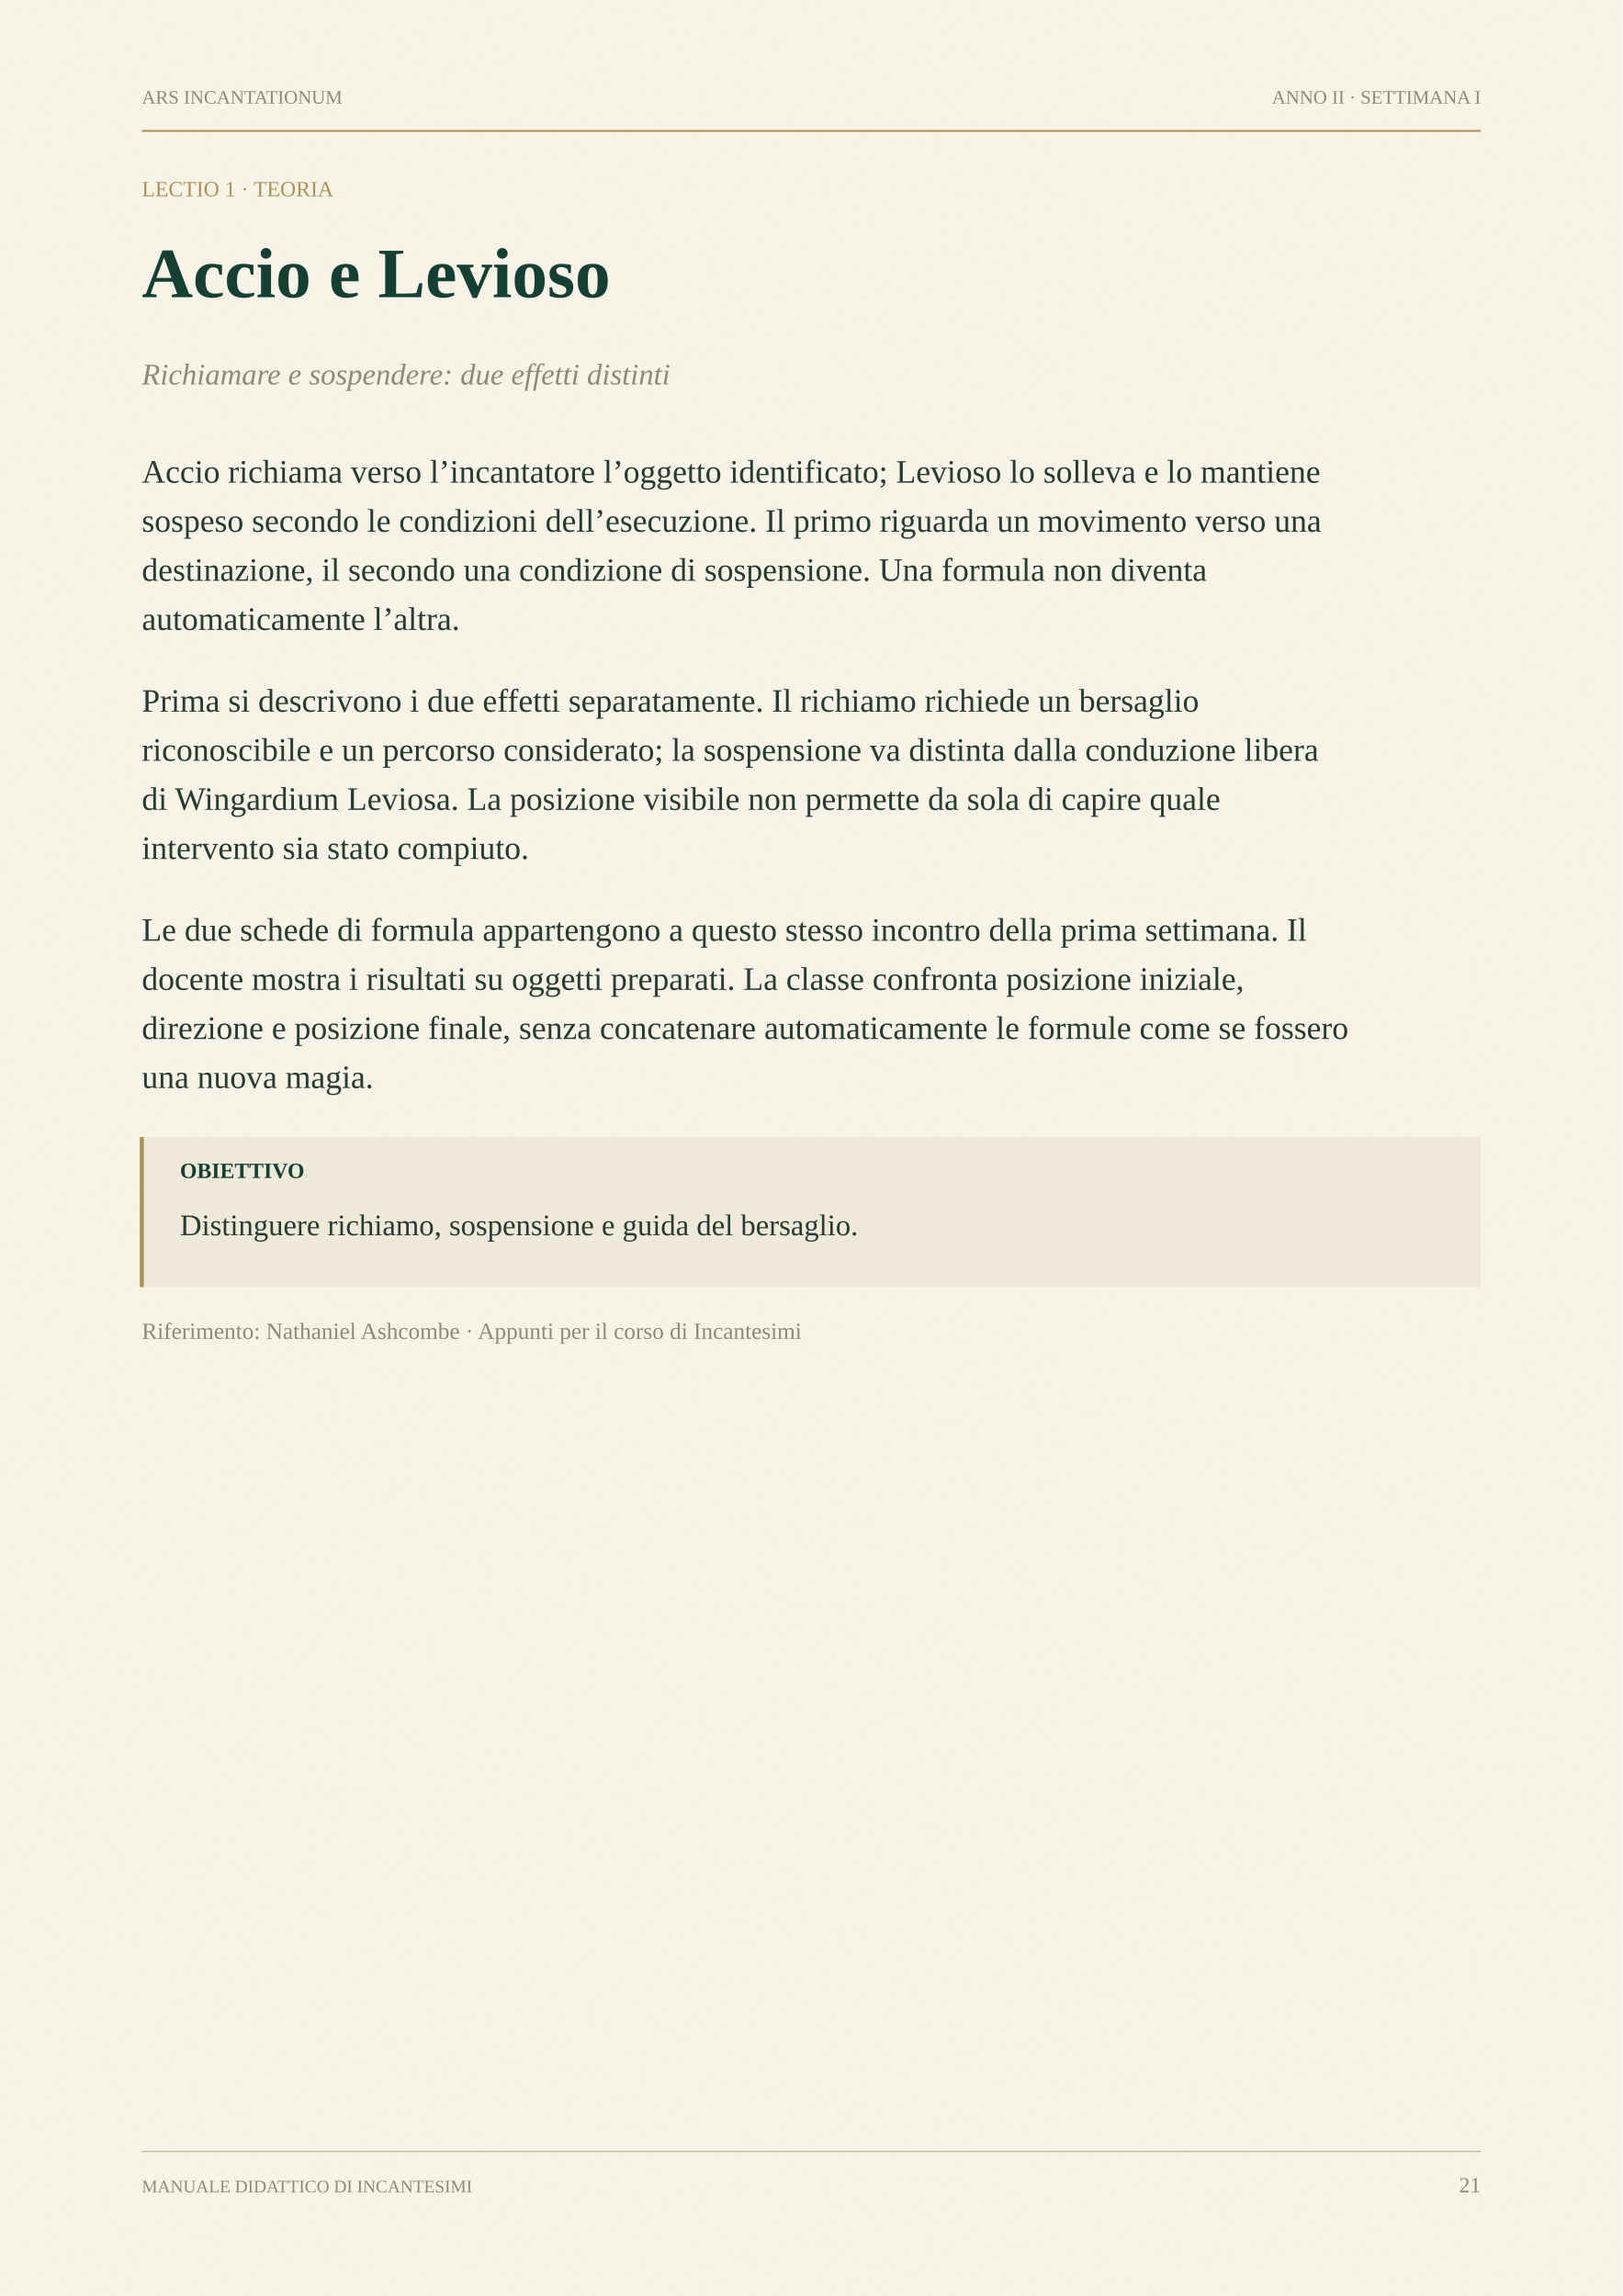
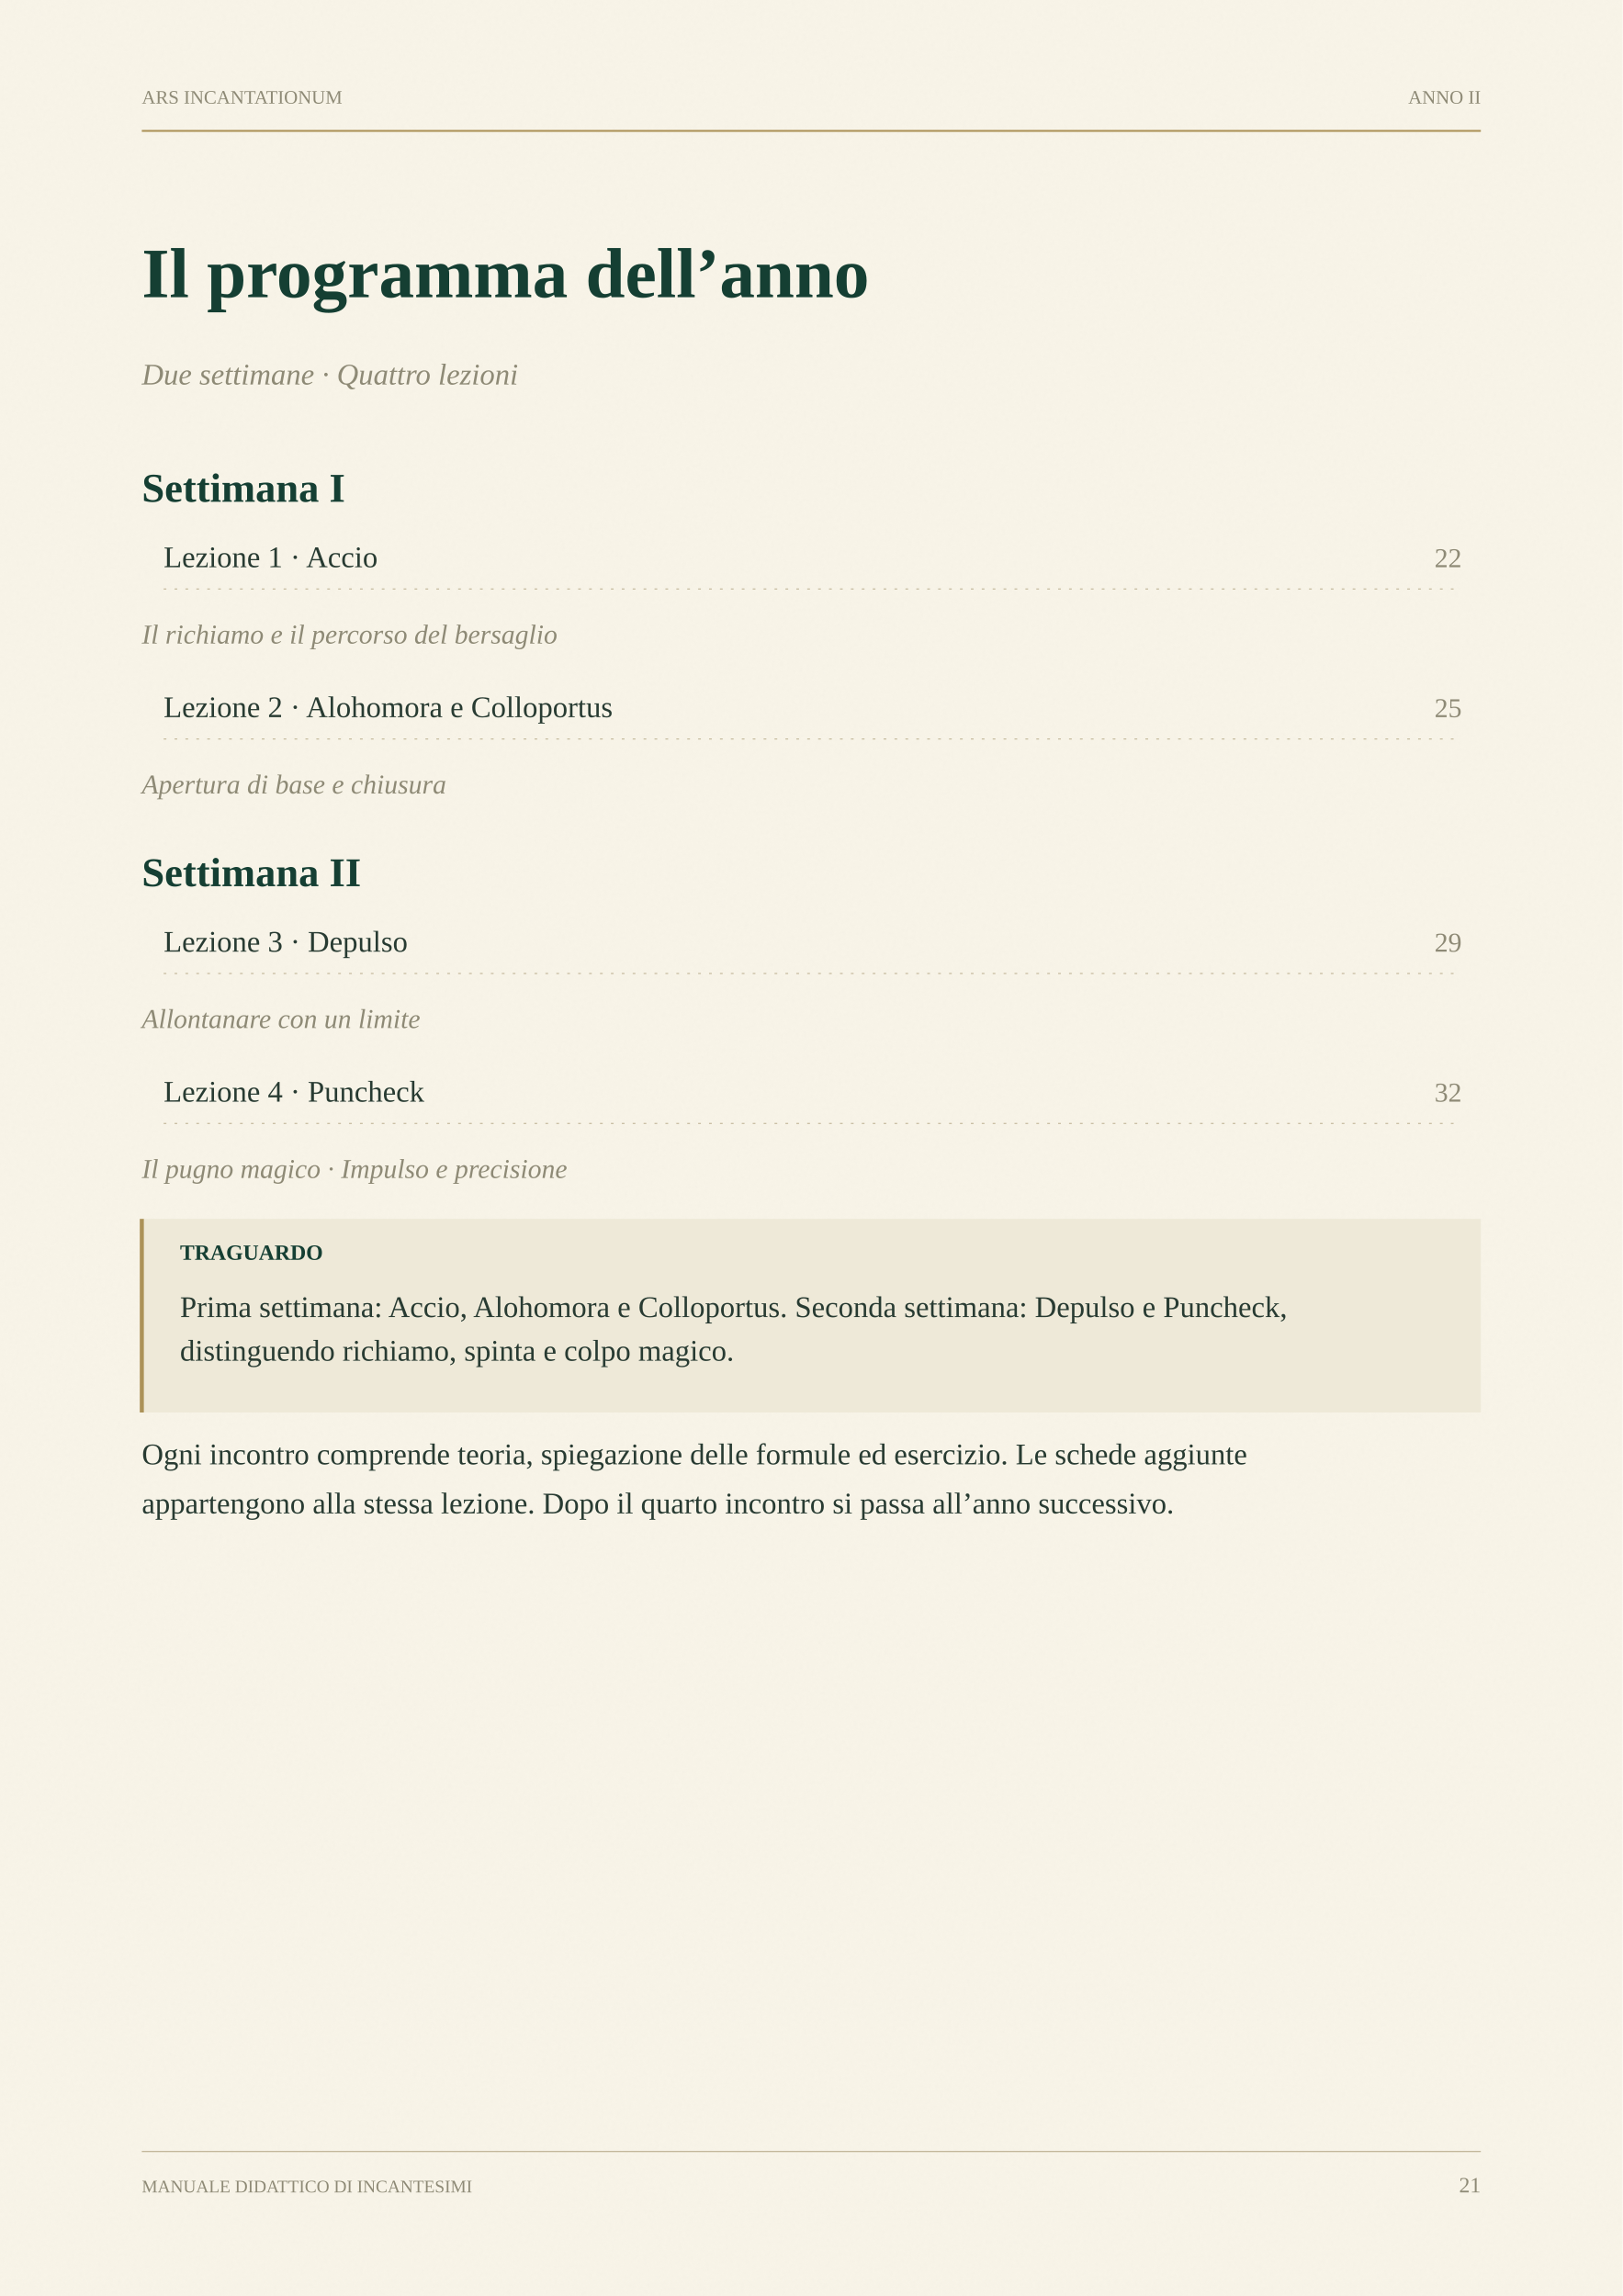
<svg xmlns="http://www.w3.org/2000/svg" width="595" height="842" viewBox="0 0 595 842">
  <defs>
    <filter id="grain">
      <feTurbulence type="fractalNoise" baseFrequency=".7" numOctaves="3" stitchTiles="stitch" />
      <feColorMatrix type="saturate" values="0" />
    </filter>
    <pattern id="paper" width="595" height="842" patternUnits="userSpaceOnUse">
      <rect width="595" height="842" filter="url(#grain)" opacity=".17" />
    </pattern>
    <linearGradient id="leather">
      <stop stop-color="#06271b" />
      <stop offset=".12" stop-color="#17583a" />
      <stop offset=".6" stop-color="#0c402a" />
      <stop offset="1" stop-color="#042015" />
    </linearGradient>
  </defs>
  <rect width="595" height="842" fill="#f8f4e8" />
  <rect width="595" height="842" fill="url(#paper)" opacity=".17" />
  <text x="52" y="38" font-family="Georgia, Times New Roman, serif" font-size="7" fill="#8e8a76">ARS INCANTATIONUM</text>
-   <text x="543" y="38" font-family="Georgia, Times New Roman, serif" font-size="7" fill="#8e8a76" text-anchor="end">ANNO II · SETTIMANA I</text>
-   <text x="52" y="72" font-family="Georgia, Times New Roman, serif" font-size="8" fill="#ac9258">LECTIO 1 · TEORIA</text>
+   <text x="543" y="38" font-family="Georgia, Times New Roman, serif" font-size="7" fill="#8e8a76" text-anchor="end">ANNO II</text>
  <path d="M52 48H543" stroke="#ac9258" stroke-width=".7" />
-   <text x="52" y="109" font-family="Georgia, Times New Roman, serif" font-size="26" fill="#153f33" font-weight="bold">Accio e Levioso</text>
-   <text x="52" y="141" font-family="Georgia, Times New Roman, serif" font-size="11" fill="#8e8a76" font-style="italic">Richiamare e sospendere: due effetti distinti</text>
-   <text x="52" y="177" font-family="Georgia, Times New Roman, serif" font-size="12" fill="#283b32">Accio richiama verso l’incantatore l’oggetto identificato; Levioso lo solleva e lo mantiene</text>
-   <text x="52" y="195" font-family="Georgia, Times New Roman, serif" font-size="12" fill="#283b32">sospeso secondo le condizioni dell’esecuzione. Il primo riguarda un movimento verso una</text>
-   <text x="52" y="213" font-family="Georgia, Times New Roman, serif" font-size="12" fill="#283b32">destinazione, il secondo una condizione di sospensione. Una formula non diventa</text>
-   <text x="52" y="231" font-family="Georgia, Times New Roman, serif" font-size="12" fill="#283b32">automaticamente l’altra.</text>
-   <text x="52" y="261" font-family="Georgia, Times New Roman, serif" font-size="12" fill="#283b32">Prima si descrivono i due effetti separatamente. Il richiamo richiede un bersaglio</text>
-   <text x="52" y="279" font-family="Georgia, Times New Roman, serif" font-size="12" fill="#283b32">riconoscibile e un percorso considerato; la sospensione va distinta dalla conduzione libera</text>
-   <text x="52" y="297" font-family="Georgia, Times New Roman, serif" font-size="12" fill="#283b32">di Wingardium Leviosa. La posizione visibile non permette da sola di capire quale</text>
-   <text x="52" y="315" font-family="Georgia, Times New Roman, serif" font-size="12" fill="#283b32">intervento sia stato compiuto.</text>
-   <text x="52" y="345" font-family="Georgia, Times New Roman, serif" font-size="12" fill="#283b32">Le due schede di formula appartengono a questo stesso incontro della prima settimana. Il</text>
-   <text x="52" y="363" font-family="Georgia, Times New Roman, serif" font-size="12" fill="#283b32">docente mostra i risultati su oggetti preparati. La classe confronta posizione iniziale,</text>
-   <text x="52" y="381" font-family="Georgia, Times New Roman, serif" font-size="12" fill="#283b32">direzione e posizione finale, senza concatenare automaticamente le formule come se fossero</text>
-   <text x="52" y="399" font-family="Georgia, Times New Roman, serif" font-size="12" fill="#283b32">una nuova magia.</text>
-   <rect x="52" y="417" width="491" height="55" fill="#eee9d8" />
-   <path d="M52 417v55" stroke="#ac9258" stroke-width="1.5" />
-   <text x="66" y="432" font-family="Georgia, Times New Roman, serif" font-size="8" fill="#153f33" font-weight="bold">OBIETTIVO</text>
-   <text x="66" y="453" font-family="Georgia, Times New Roman, serif" font-size="11" fill="#283b32">Distinguere richiamo, sospensione e guida del bersaglio.</text>
-   <text x="52" y="491" font-family="Georgia, Times New Roman, serif" font-size="8.5" fill="#8e8a76">Riferimento: Nathaniel Ashcombe · Appunti per il corso di Incantesimi</text>
+   <text x="52" y="109" font-family="Georgia, Times New Roman, serif" font-size="26" fill="#153f33" font-weight="bold">Il programma dell’anno</text>
+   <text x="52" y="141" font-family="Georgia, Times New Roman, serif" font-size="11" fill="#8e8a76" font-style="italic">Due settimane · Quattro lezioni</text>
+   <text x="52" y="184" font-family="Georgia, Times New Roman, serif" font-size="15" fill="#153f33" font-weight="bold">Settimana I</text>
+   <text x="60" y="208" font-family="Georgia, Times New Roman, serif" font-size="11" fill="#283b32">Lezione 1 · Accio</text>
+   <text x="536" y="208" font-family="Georgia, Times New Roman, serif" font-size="10" fill="#8e8a76" text-anchor="end">22</text>
+   <path d="M60 216H536" stroke="#c3b89b" stroke-dasharray="1 3" stroke-width=".4" />
+   <text x="52" y="236" font-family="Georgia, Times New Roman, serif" font-size="10" fill="#8e8a76" font-style="italic">Il richiamo e il percorso del bersaglio</text>
+   <text x="60" y="263" font-family="Georgia, Times New Roman, serif" font-size="11" fill="#283b32">Lezione 2 · Alohomora e Colloportus</text>
+   <text x="536" y="263" font-family="Georgia, Times New Roman, serif" font-size="10" fill="#8e8a76" text-anchor="end">25</text>
+   <path d="M60 271H536" stroke="#c3b89b" stroke-dasharray="1 3" stroke-width=".4" />
+   <text x="52" y="291" font-family="Georgia, Times New Roman, serif" font-size="10" fill="#8e8a76" font-style="italic">Apertura di base e chiusura</text>
+   <text x="52" y="325" font-family="Georgia, Times New Roman, serif" font-size="15" fill="#153f33" font-weight="bold">Settimana II</text>
+   <text x="60" y="349" font-family="Georgia, Times New Roman, serif" font-size="11" fill="#283b32">Lezione 3 · Depulso</text>
+   <text x="536" y="349" font-family="Georgia, Times New Roman, serif" font-size="10" fill="#8e8a76" text-anchor="end">29</text>
+   <path d="M60 357H536" stroke="#c3b89b" stroke-dasharray="1 3" stroke-width=".4" />
+   <text x="52" y="377" font-family="Georgia, Times New Roman, serif" font-size="10" fill="#8e8a76" font-style="italic">Allontanare con un limite</text>
+   <text x="60" y="404" font-family="Georgia, Times New Roman, serif" font-size="11" fill="#283b32">Lezione 4 · Puncheck</text>
+   <text x="536" y="404" font-family="Georgia, Times New Roman, serif" font-size="10" fill="#8e8a76" text-anchor="end">32</text>
+   <path d="M60 412H536" stroke="#c3b89b" stroke-dasharray="1 3" stroke-width=".4" />
+   <text x="52" y="432" font-family="Georgia, Times New Roman, serif" font-size="10" fill="#8e8a76" font-style="italic">Il pugno magico · Impulso e precisione</text>
+   <rect x="52" y="447" width="491" height="71" fill="#eee9d8" />
+   <path d="M52 447v71" stroke="#ac9258" stroke-width="1.5" />
+   <text x="66" y="462" font-family="Georgia, Times New Roman, serif" font-size="8" fill="#153f33" font-weight="bold">TRAGUARDO</text>
+   <text x="66" y="483" font-family="Georgia, Times New Roman, serif" font-size="11" fill="#283b32">Prima settimana: Accio, Alohomora e Colloportus. Seconda settimana: Depulso e Puncheck,</text>
+   <text x="66" y="499" font-family="Georgia, Times New Roman, serif" font-size="11" fill="#283b32">distinguendo richiamo, spinta e colpo magico.</text>
+   <text x="52" y="537" font-family="Georgia, Times New Roman, serif" font-size="11" fill="#283b32">Ogni incontro comprende teoria, spiegazione delle formule ed esercizio. Le schede aggiunte</text>
+   <text x="52" y="555" font-family="Georgia, Times New Roman, serif" font-size="11" fill="#283b32">appartengono alla stessa lezione. Dopo il quarto incontro si passa all’anno successivo.</text>
  <path d="M52 789H543" stroke="#c3b89b" stroke-width=".45" />
  <text x="52" y="804" font-family="Georgia, Times New Roman, serif" font-size="6.5" fill="#8e8a76">MANUALE DIDATTICO DI INCANTESIMI</text>
  <text x="543" y="804" font-family="Georgia, Times New Roman, serif" font-size="8" fill="#8e8a76" text-anchor="end">21</text>
</svg>
